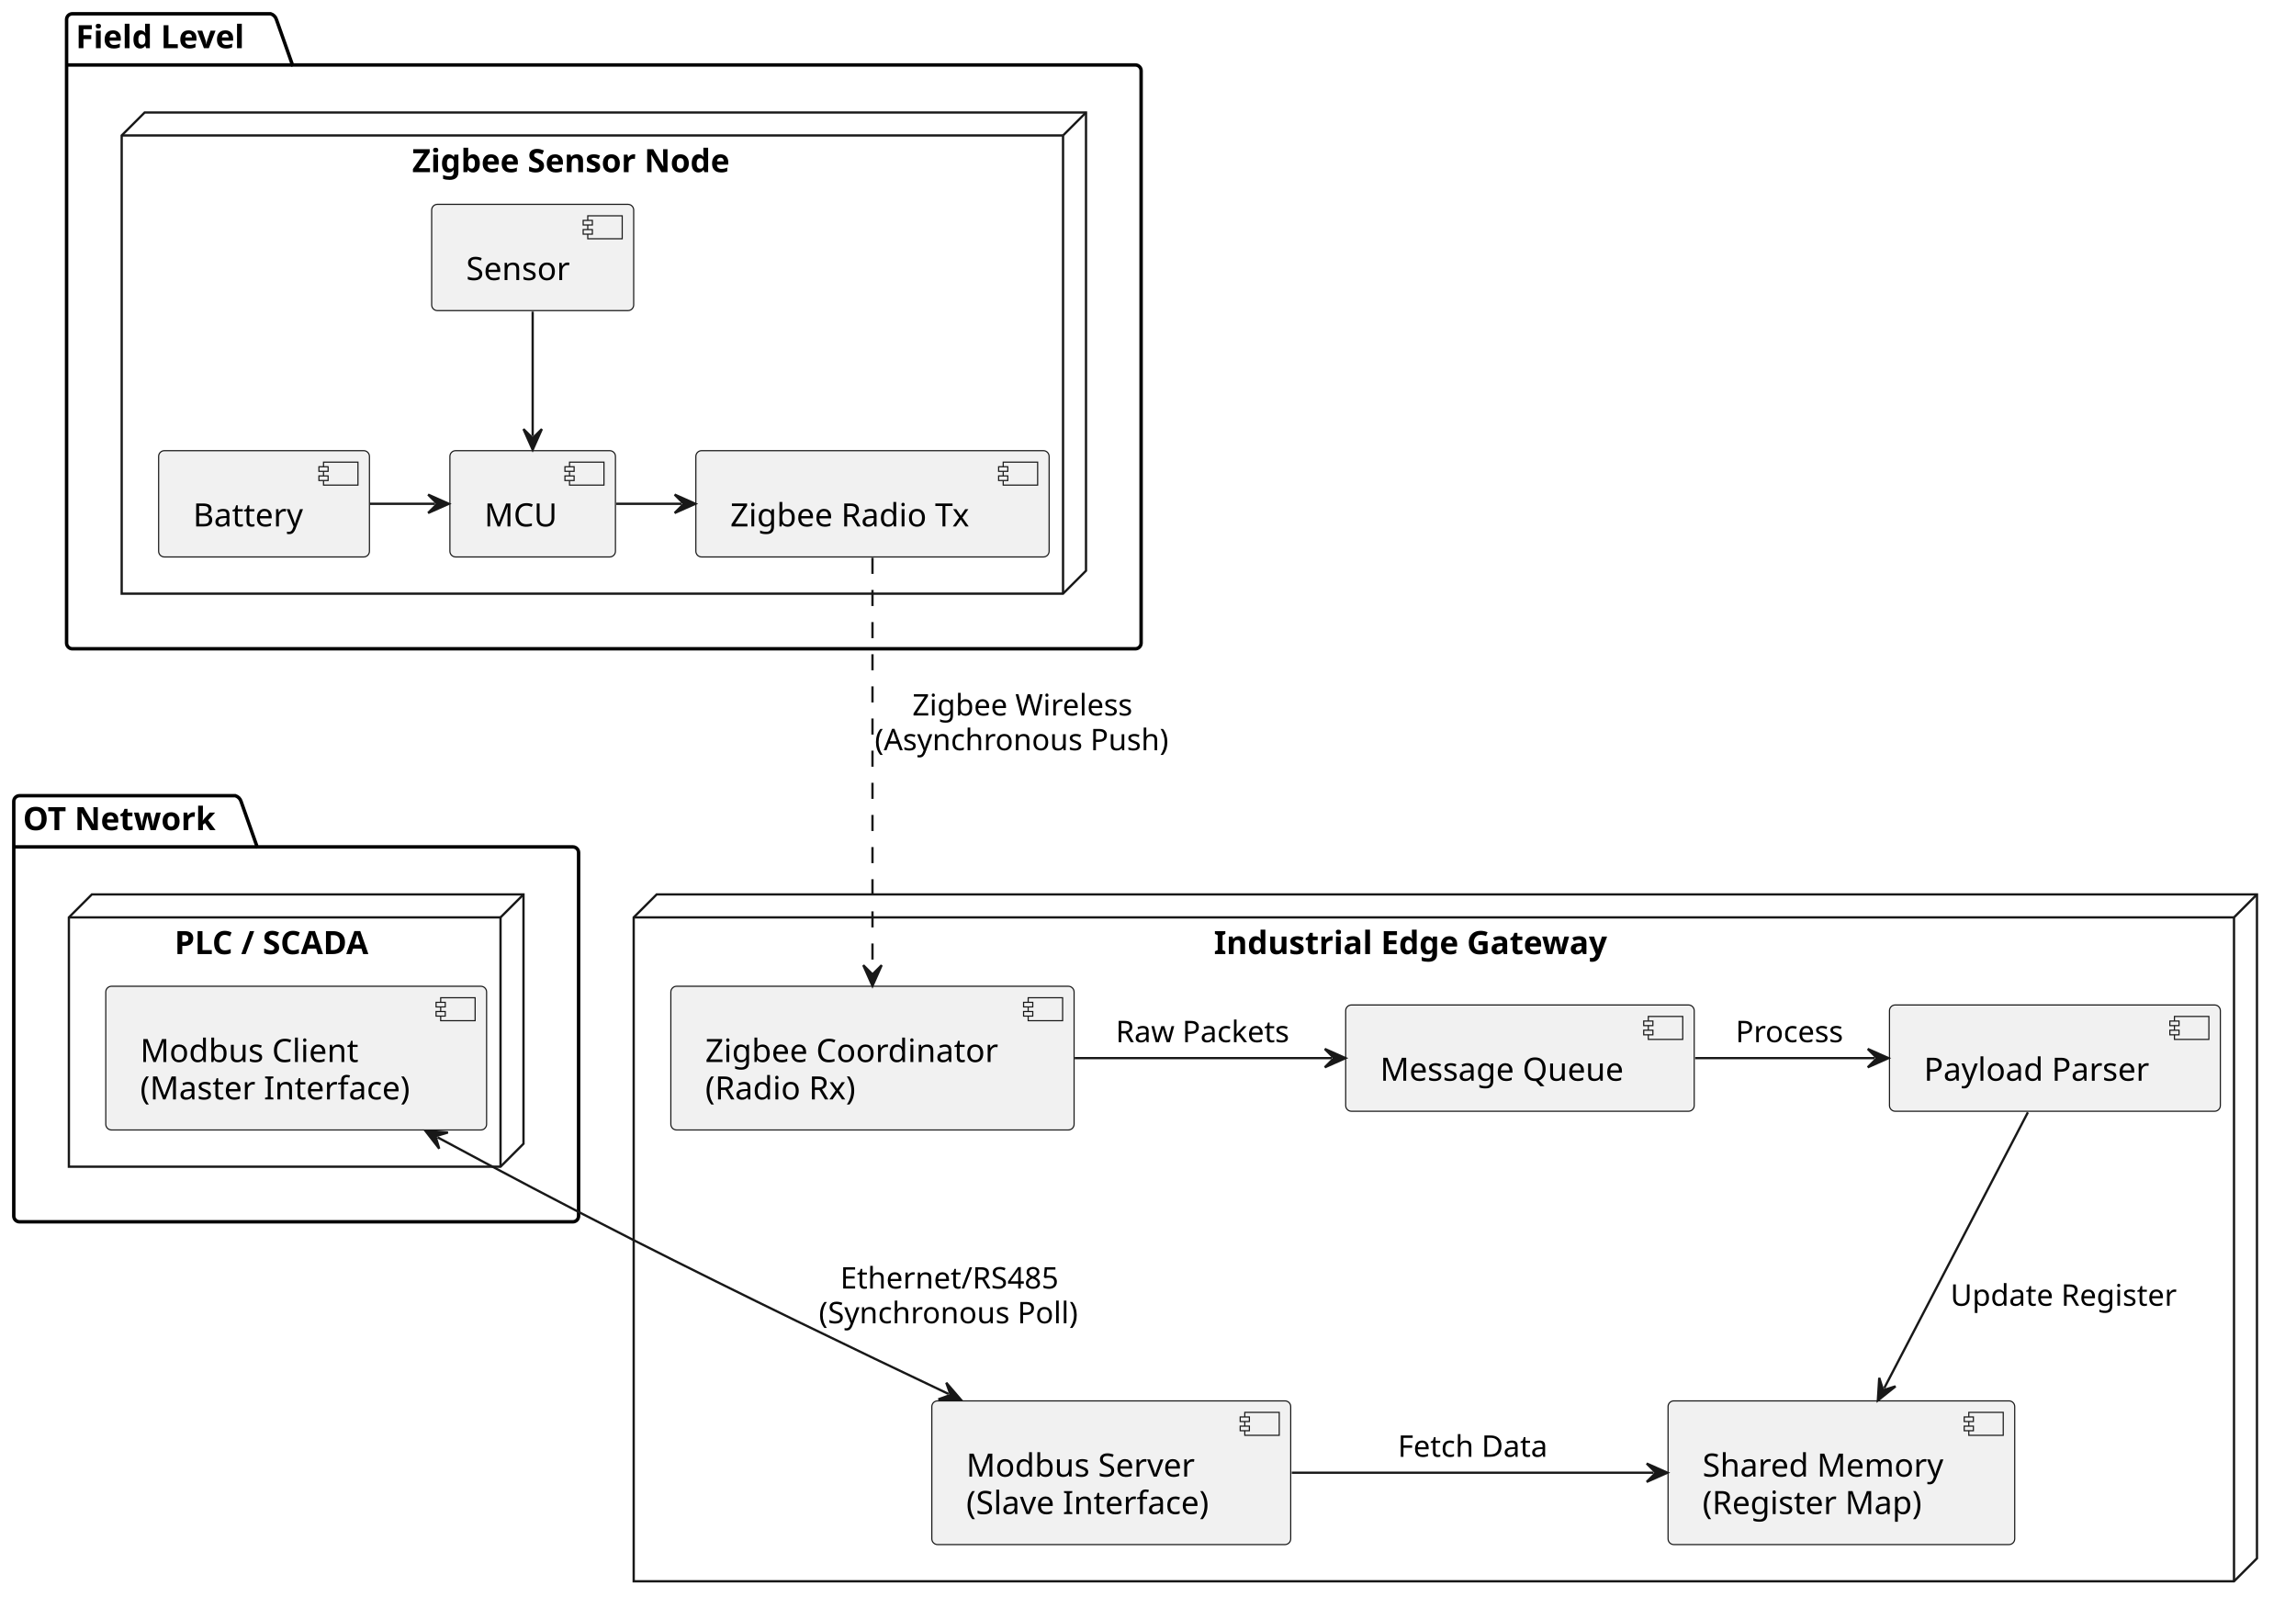
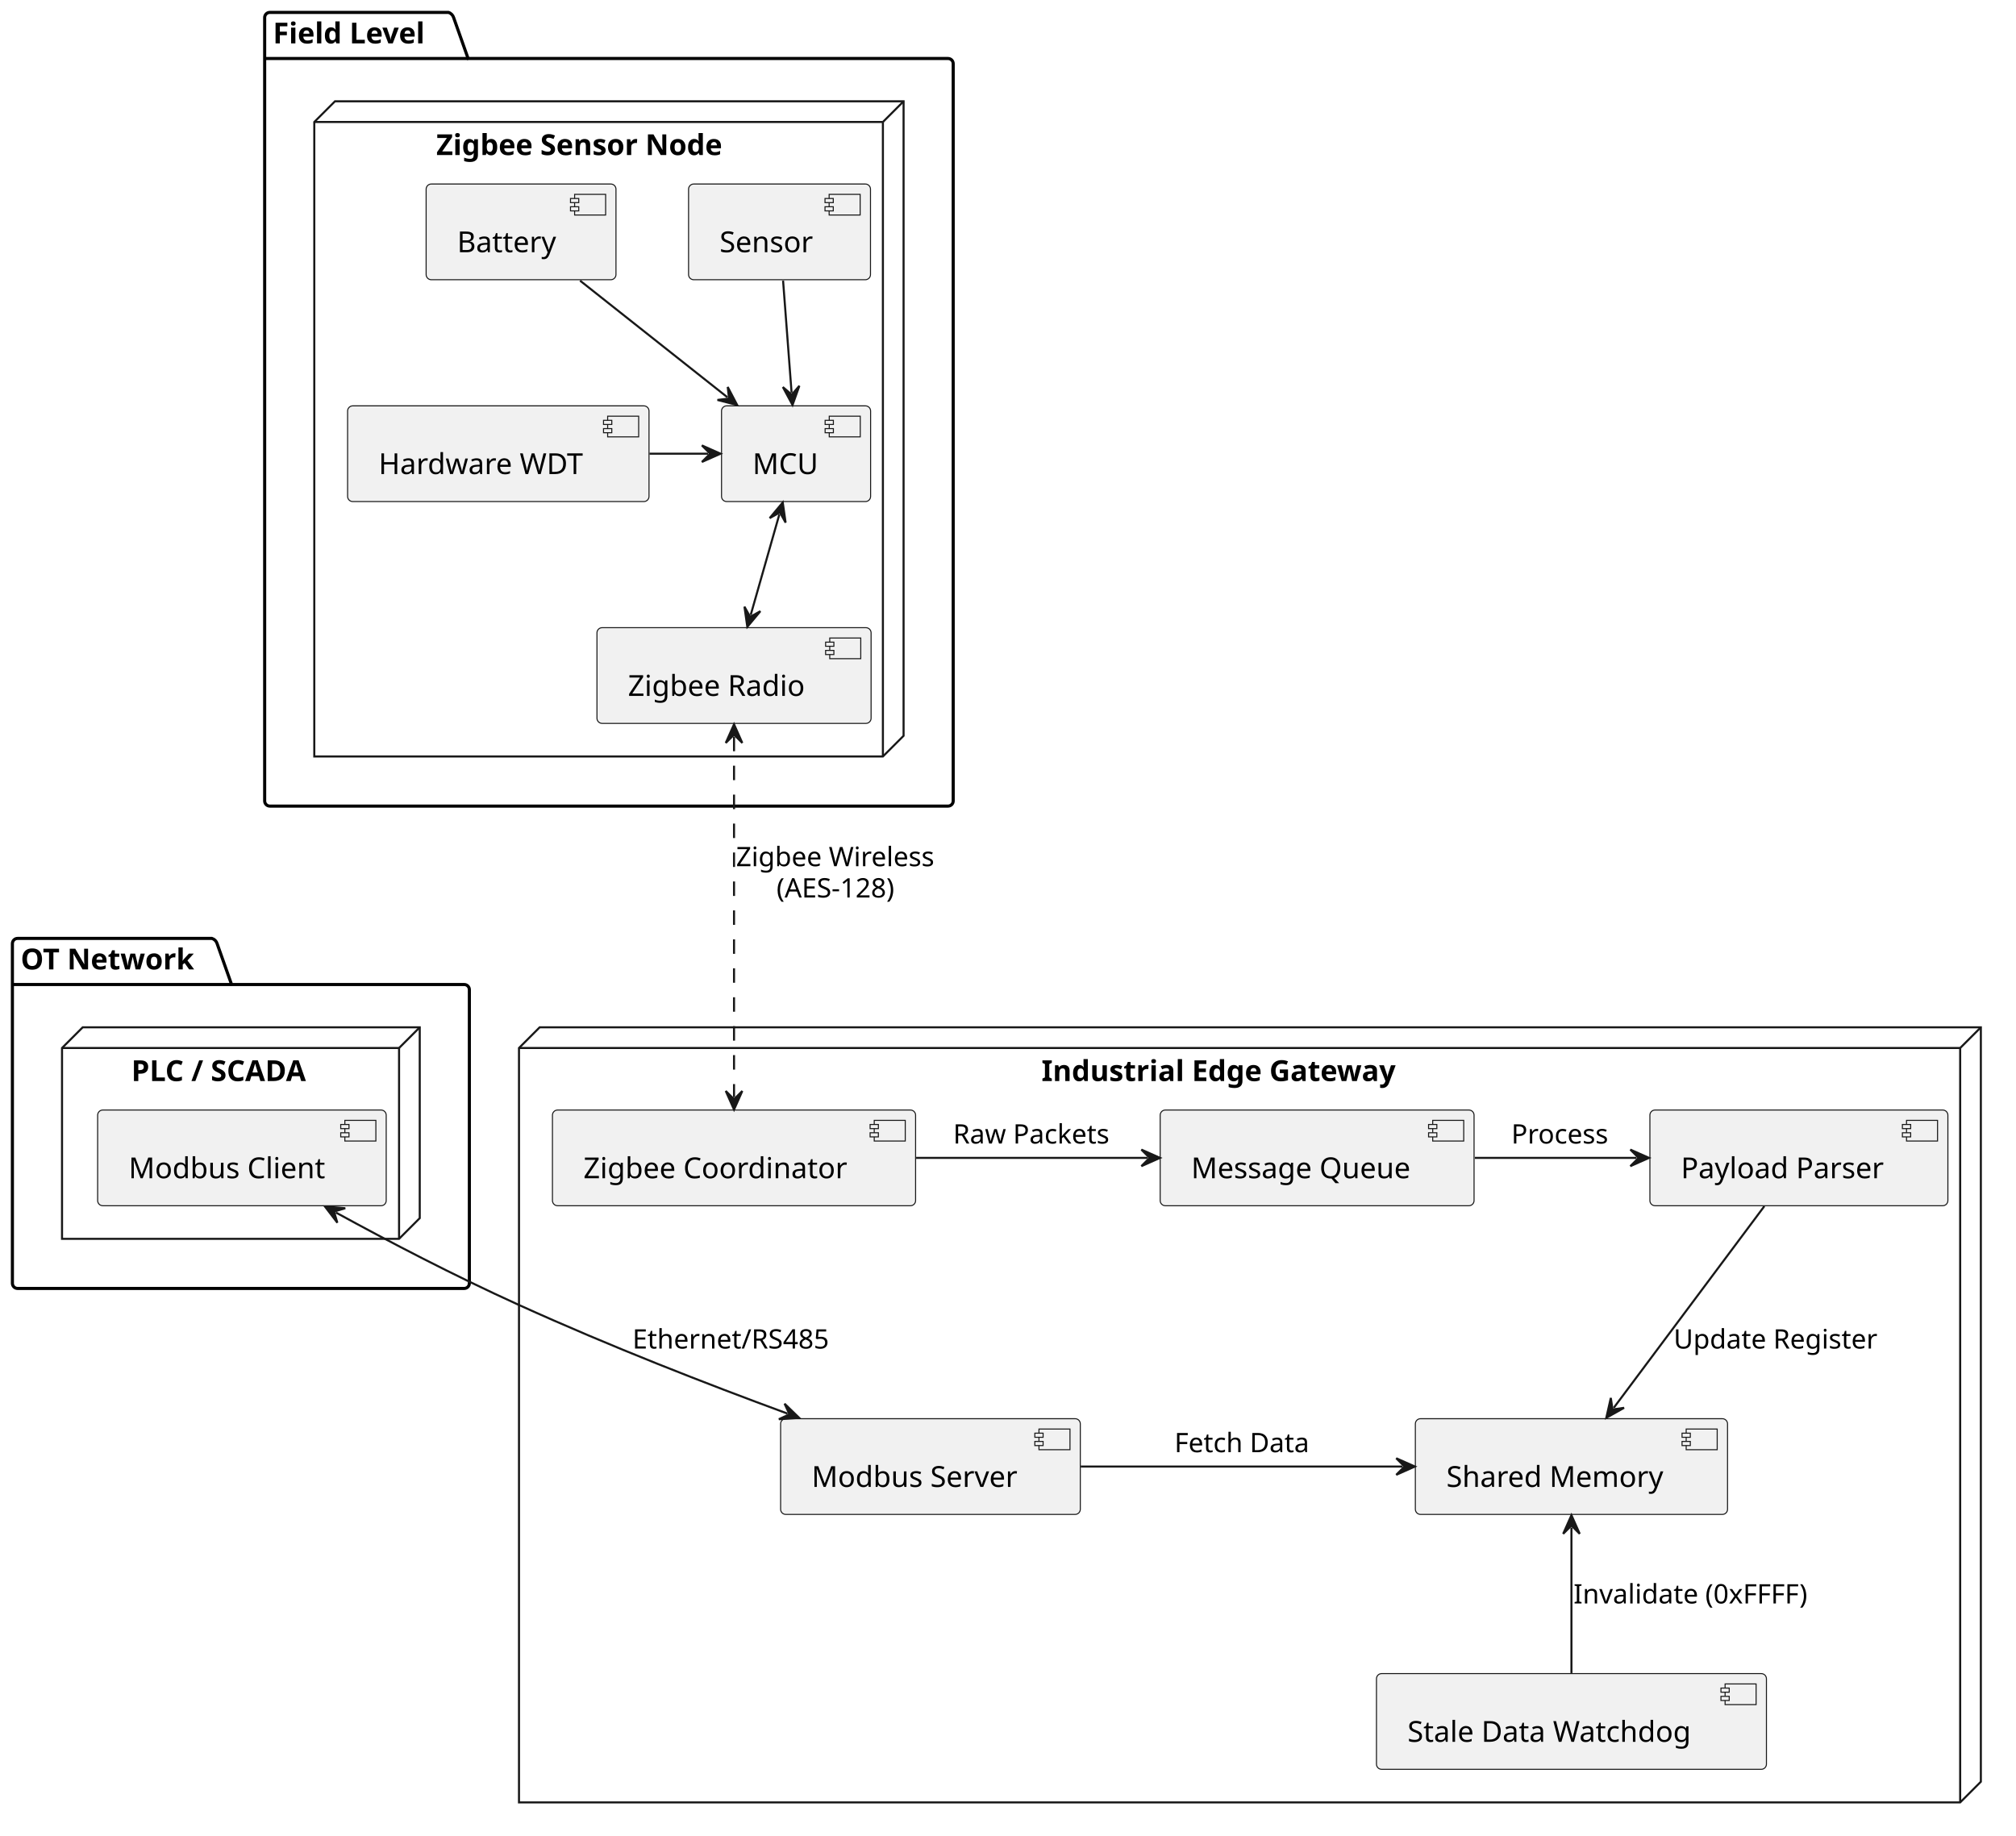
- <svg xmlns="http://www.w3.org/2000/svg" contentStyleType="text/css" data-diagram-type="DESCRIPTION" height="705px" preserveAspectRatio="none" style="width:1000px;height:705px;background:#FFFFFF;" version="1.1" viewBox="0 0 1000 705" width="1000px" zoomAndPan="magnify">
+ <svg xmlns="http://www.w3.org/2000/svg" contentStyleType="text/css" data-diagram-type="DESCRIPTION" height="888px" preserveAspectRatio="none" style="width:975px;height:888px;background:#FFFFFF;" version="1.1" viewBox="0 0 975 888" width="975px" zoomAndPan="magnify">
  <defs />
  <g>
    <g class="cluster" data-qualified-name="Field Level" data-source-line="3" id="ent0002">
-       <path d="M31.5,6 L117.888,6 A3.75,3.75 0 0 1 120.388,8.5 L127.388,28.297 L494.5,28.297 A2.5,2.5 0 0 1 497,30.797 L497,280.09 A2.5,2.5 0 0 1 494.5,282.59 L31.5,282.59 A2.5,2.5 0 0 1 29,280.09 L29,8.5 A2.5,2.5 0 0 1 31.5,6" fill="none" style="stroke:#000000;stroke-width:1.5;" />
-       <line style="stroke:#000000;stroke-width:1.5;" x1="29" x2="127.388" y1="28.297" y2="28.297" />
-       <text fill="#000000" font-family="sans-serif" font-size="14" font-weight="bold" lengthAdjust="spacing" textLength="85.388" x="33" y="20.995">Field Level</text>
+       <path d="M130.5,6 L216.888,6 A3.75,3.75 0 0 1 219.388,8.5 L226.388,28.297 L458.5,28.297 A2.5,2.5 0 0 1 461,30.797 L461,387.39 A2.5,2.5 0 0 1 458.5,389.89 L130.5,389.89 A2.5,2.5 0 0 1 128,387.39 L128,8.5 A2.5,2.5 0 0 1 130.5,6" fill="none" style="stroke:#000000;stroke-width:1.5;" />
+       <line style="stroke:#000000;stroke-width:1.5;" x1="128" x2="226.388" y1="28.297" y2="28.297" />
+       <text fill="#000000" font-family="sans-serif" font-size="14" font-weight="bold" lengthAdjust="spacing" textLength="85.388" x="132" y="20.995">Field Level</text>
    </g>
    <g class="cluster" data-qualified-name="Field Level.Zigbee Sensor Node" data-source-line="4" id="ent0003">
-       <polygon fill="none" points="53,59,63,49,473,49,473,248.59,463,258.59,53,258.59,53,59" style="stroke:#181818;stroke-width:1;" />
-       <line style="stroke:#181818;stroke-width:1;" x1="463" x2="473" y1="59" y2="49" />
-       <line style="stroke:#181818;stroke-width:1;" x1="53" x2="463" y1="59" y2="59" />
-       <line style="stroke:#181818;stroke-width:1;" x1="463" x2="463" y1="59" y2="258.59" />
-       <text fill="#000000" font-family="sans-serif" font-size="14" font-weight="bold" lengthAdjust="spacing" textLength="158.983" x="179.508" y="74.995">Zigbee Sensor Node</text>
+       <polygon fill="none" points="152,59,162,49,437,49,437,355.89,427,365.89,152,365.89,152,59" style="stroke:#181818;stroke-width:1;" />
+       <line style="stroke:#181818;stroke-width:1;" x1="427" x2="437" y1="59" y2="49" />
+       <line style="stroke:#181818;stroke-width:1;" x1="152" x2="427" y1="59" y2="59" />
+       <line style="stroke:#181818;stroke-width:1;" x1="427" x2="427" y1="59" y2="365.89" />
+       <text fill="#000000" font-family="sans-serif" font-size="14" font-weight="bold" lengthAdjust="spacing" textLength="158.983" x="211.008" y="74.995">Zigbee Sensor Node</text>
    </g>
-     <g class="cluster" data-qualified-name="Industrial Edge Gateway" data-source-line="11" id="ent0011">
-       <polygon fill="none" points="276,399.59,286,389.59,983,389.59,983,678.78,973,688.78,276,688.78,276,399.59" style="stroke:#181818;stroke-width:1;" />
-       <line style="stroke:#181818;stroke-width:1;" x1="973" x2="983" y1="399.59" y2="389.59" />
-       <line style="stroke:#181818;stroke-width:1;" x1="276" x2="973" y1="399.59" y2="399.59" />
-       <line style="stroke:#181818;stroke-width:1;" x1="973" x2="973" y1="399.59" y2="688.78" />
-       <text fill="#000000" font-family="sans-serif" font-size="14" font-weight="bold" lengthAdjust="spacing" textLength="193.621" x="528.689" y="415.585">Industrial Edge Gateway</text>
+     <g class="cluster" data-qualified-name="Industrial Edge Gateway" data-source-line="12" id="ent0013">
+       <polygon fill="none" points="251,506.89,261,496.89,958,496.89,958,861.78,948,871.78,251,871.78,251,506.89" style="stroke:#181818;stroke-width:1;" />
+       <line style="stroke:#181818;stroke-width:1;" x1="948" x2="958" y1="506.89" y2="496.89" />
+       <line style="stroke:#181818;stroke-width:1;" x1="251" x2="948" y1="506.89" y2="506.89" />
+       <line style="stroke:#181818;stroke-width:1;" x1="948" x2="948" y1="506.89" y2="871.78" />
+       <text fill="#000000" font-family="sans-serif" font-size="14" font-weight="bold" lengthAdjust="spacing" textLength="193.621" x="503.69" y="522.885">Industrial Edge Gateway</text>
    </g>
-     <g class="cluster" data-qualified-name="OT Network" data-source-line="24" id="ent0021">
-       <path d="M8.5,346.59 L102.496,346.59 A3.75,3.75 0 0 1 104.996,349.09 L111.996,368.887 L249.5,368.887 A2.5,2.5 0 0 1 252,371.387 L252,529.69 A2.5,2.5 0 0 1 249.5,532.19 L8.5,532.19 A2.5,2.5 0 0 1 6,529.69 L6,349.09 A2.5,2.5 0 0 1 8.5,346.59" fill="none" style="stroke:#000000;stroke-width:1.5;" />
-       <line style="stroke:#000000;stroke-width:1.5;" x1="6" x2="111.996" y1="368.887" y2="368.887" />
-       <text fill="#000000" font-family="sans-serif" font-size="14" font-weight="bold" lengthAdjust="spacing" textLength="92.996" x="10" y="361.585">OT Network</text>
+     <g class="cluster" data-qualified-name="OT Network" data-source-line="27" id="ent0026">
+       <path d="M8.5,453.89 L102.496,453.89 A3.75,3.75 0 0 1 104.996,456.39 L111.996,476.187 L224.5,476.187 A2.5,2.5 0 0 1 227,478.687 L227,620.69 A2.5,2.5 0 0 1 224.5,623.19 L8.5,623.19 A2.5,2.5 0 0 1 6,620.69 L6,456.39 A2.5,2.5 0 0 1 8.5,453.89" fill="none" style="stroke:#000000;stroke-width:1.5;" />
+       <line style="stroke:#000000;stroke-width:1.5;" x1="6" x2="111.996" y1="476.187" y2="476.187" />
+       <text fill="#000000" font-family="sans-serif" font-size="14" font-weight="bold" lengthAdjust="spacing" textLength="92.996" x="10" y="468.885">OT Network</text>
    </g>
-     <g class="cluster" data-qualified-name="OT Network.PLC . SCADA" data-source-line="25" id="ent0022">
-       <polygon fill="none" points="30,399.59,40,389.59,228,389.59,228,498.19,218,508.19,30,508.19,30,399.59" style="stroke:#181818;stroke-width:1;" />
-       <line style="stroke:#181818;stroke-width:1;" x1="218" x2="228" y1="399.59" y2="389.59" />
-       <line style="stroke:#181818;stroke-width:1;" x1="30" x2="218" y1="399.59" y2="399.59" />
-       <line style="stroke:#181818;stroke-width:1;" x1="218" x2="218" y1="399.59" y2="508.19" />
-       <text fill="#000000" font-family="sans-serif" font-size="14" font-weight="bold" lengthAdjust="spacing" textLength="97.966" x="76.017" y="415.585">PLC / SCADA</text>
+     <g class="cluster" data-qualified-name="OT Network.PLC . SCADA" data-source-line="28" id="ent0027">
+       <polygon fill="none" points="30,506.89,40,496.89,203,496.89,203,589.19,193,599.19,30,599.19,30,506.89" style="stroke:#181818;stroke-width:1;" />
+       <line style="stroke:#181818;stroke-width:1;" x1="193" x2="203" y1="506.89" y2="496.89" />
+       <line style="stroke:#181818;stroke-width:1;" x1="30" x2="193" y1="506.89" y2="506.89" />
+       <line style="stroke:#181818;stroke-width:1;" x1="193" x2="193" y1="506.89" y2="599.19" />
+       <text fill="#000000" font-family="sans-serif" font-size="14" font-weight="bold" lengthAdjust="spacing" textLength="97.966" x="63.517" y="522.885">PLC / SCADA</text>
    </g>
-     <g class="entity" data-qualified-name="Field Level.Zigbee Sensor Node.Battery" data-source-line="5" id="ent0004">
-       <rect fill="#F1F1F1" height="46.297" rx="2.5" ry="2.5" style="stroke:#181818;stroke-width:0.5;" width="91.816" x="69.09" y="196.3" />
-       <rect fill="#F1F1F1" height="10" style="stroke:#181818;stroke-width:0.5;" width="15" x="140.906" y="201.3" />
-       <rect fill="#F1F1F1" height="2" style="stroke:#181818;stroke-width:0.5;" width="4" x="138.906" y="203.3" />
-       <rect fill="#F1F1F1" height="2" style="stroke:#181818;stroke-width:0.5;" width="4" x="138.906" y="207.3" />
-       <text fill="#000000" font-family="sans-serif" font-size="14" lengthAdjust="spacing" textLength="51.816" x="84.09" y="229.295">Battery</text>
+     <g class="entity" data-qualified-name="Field Level.Zigbee Sensor Node.Hardware WDT" data-source-line="5" id="ent0004">
+       <rect fill="#F1F1F1" height="46.297" rx="2.5" ry="2.5" style="stroke:#181818;stroke-width:0.5;" width="145.773" x="168.11" y="196.3" />
+       <rect fill="#F1F1F1" height="10" style="stroke:#181818;stroke-width:0.5;" width="15" x="293.882" y="201.3" />
+       <rect fill="#F1F1F1" height="2" style="stroke:#181818;stroke-width:0.5;" width="4" x="291.882" y="203.3" />
+       <rect fill="#F1F1F1" height="2" style="stroke:#181818;stroke-width:0.5;" width="4" x="291.882" y="207.3" />
+       <text fill="#000000" font-family="sans-serif" font-size="14" lengthAdjust="spacing" textLength="105.772" x="183.11" y="229.295">Hardware WDT</text>
    </g>
    <g class="entity" data-qualified-name="Field Level.Zigbee Sensor Node.MCU" data-source-line="5" id="ent0005">
-       <rect fill="#F1F1F1" height="46.297" rx="2.5" ry="2.5" style="stroke:#181818;stroke-width:0.5;" width="72.102" x="195.95" y="196.3" />
-       <rect fill="#F1F1F1" height="10" style="stroke:#181818;stroke-width:0.5;" width="15" x="248.052" y="201.3" />
-       <rect fill="#F1F1F1" height="2" style="stroke:#181818;stroke-width:0.5;" width="4" x="246.052" y="203.3" />
-       <rect fill="#F1F1F1" height="2" style="stroke:#181818;stroke-width:0.5;" width="4" x="246.052" y="207.3" />
-       <text fill="#000000" font-family="sans-serif" font-size="14" lengthAdjust="spacing" textLength="32.102" x="210.95" y="229.295">MCU</text>
+       <rect fill="#F1F1F1" height="46.297" rx="2.5" ry="2.5" style="stroke:#181818;stroke-width:0.5;" width="72.102" x="348.95" y="196.3" />
+       <rect fill="#F1F1F1" height="10" style="stroke:#181818;stroke-width:0.5;" width="15" x="401.052" y="201.3" />
+       <rect fill="#F1F1F1" height="2" style="stroke:#181818;stroke-width:0.5;" width="4" x="399.052" y="203.3" />
+       <rect fill="#F1F1F1" height="2" style="stroke:#181818;stroke-width:0.5;" width="4" x="399.052" y="207.3" />
+       <text fill="#000000" font-family="sans-serif" font-size="14" lengthAdjust="spacing" textLength="32.102" x="363.95" y="229.295">MCU</text>
    </g>
-     <g class="entity" data-qualified-name="Field Level.Zigbee Sensor Node.Sensor" data-source-line="6" id="ent0007">
-       <rect fill="#F1F1F1" height="46.297" rx="2.5" ry="2.5" style="stroke:#181818;stroke-width:0.5;" width="87.988" x="188.01" y="89" />
-       <rect fill="#F1F1F1" height="10" style="stroke:#181818;stroke-width:0.5;" width="15" x="255.998" y="94" />
-       <rect fill="#F1F1F1" height="2" style="stroke:#181818;stroke-width:0.5;" width="4" x="253.998" y="96" />
-       <rect fill="#F1F1F1" height="2" style="stroke:#181818;stroke-width:0.5;" width="4" x="253.998" y="100" />
-       <text fill="#000000" font-family="sans-serif" font-size="14" lengthAdjust="spacing" textLength="47.988" x="203.01" y="121.995">Sensor</text>
+     <g class="entity" data-qualified-name="Field Level.Zigbee Sensor Node.Battery" data-source-line="6" id="ent0007">
+       <rect fill="#F1F1F1" height="46.297" rx="2.5" ry="2.5" style="stroke:#181818;stroke-width:0.5;" width="91.816" x="206.09" y="89" />
+       <rect fill="#F1F1F1" height="10" style="stroke:#181818;stroke-width:0.5;" width="15" x="277.906" y="94" />
+       <rect fill="#F1F1F1" height="2" style="stroke:#181818;stroke-width:0.5;" width="4" x="275.906" y="96" />
+       <rect fill="#F1F1F1" height="2" style="stroke:#181818;stroke-width:0.5;" width="4" x="275.906" y="100" />
+       <text fill="#000000" font-family="sans-serif" font-size="14" lengthAdjust="spacing" textLength="51.816" x="221.09" y="121.995">Battery</text>
    </g>
-     <g class="entity" data-qualified-name="Field Level.Zigbee Sensor Node.Zigbee Radio Tx" data-source-line="7" id="ent0009">
-       <rect fill="#F1F1F1" height="46.297" rx="2.5" ry="2.5" style="stroke:#181818;stroke-width:0.5;" width="153.866" x="303.07" y="196.3" />
-       <rect fill="#F1F1F1" height="10" style="stroke:#181818;stroke-width:0.5;" width="15" x="436.936" y="201.3" />
-       <rect fill="#F1F1F1" height="2" style="stroke:#181818;stroke-width:0.5;" width="4" x="434.936" y="203.3" />
-       <rect fill="#F1F1F1" height="2" style="stroke:#181818;stroke-width:0.5;" width="4" x="434.936" y="207.3" />
-       <text fill="#000000" font-family="sans-serif" font-size="14" lengthAdjust="spacing" textLength="113.866" x="318.07" y="229.295">Zigbee Radio Tx</text>
+     <g class="entity" data-qualified-name="Field Level.Zigbee Sensor Node.Sensor" data-source-line="7" id="ent0009">
+       <rect fill="#F1F1F1" height="46.297" rx="2.5" ry="2.5" style="stroke:#181818;stroke-width:0.5;" width="87.988" x="333.01" y="89" />
+       <rect fill="#F1F1F1" height="10" style="stroke:#181818;stroke-width:0.5;" width="15" x="400.998" y="94" />
+       <rect fill="#F1F1F1" height="2" style="stroke:#181818;stroke-width:0.5;" width="4" x="398.998" y="96" />
+       <rect fill="#F1F1F1" height="2" style="stroke:#181818;stroke-width:0.5;" width="4" x="398.998" y="100" />
+       <text fill="#000000" font-family="sans-serif" font-size="14" lengthAdjust="spacing" textLength="47.988" x="348.01" y="121.995">Sensor</text>
    </g>
-     <g class="entity" data-qualified-name="Industrial Edge Gateway.ZBRx" data-source-line="12" id="ent0012">
-       <rect fill="#F1F1F1" height="62.594" rx="2.5" ry="2.5" style="stroke:#181818;stroke-width:0.5;" width="175.632" x="292.18" y="429.59" />
-       <rect fill="#F1F1F1" height="10" style="stroke:#181818;stroke-width:0.5;" width="15" x="447.812" y="434.59" />
-       <rect fill="#F1F1F1" height="2" style="stroke:#181818;stroke-width:0.5;" width="4" x="445.812" y="436.59" />
-       <rect fill="#F1F1F1" height="2" style="stroke:#181818;stroke-width:0.5;" width="4" x="445.812" y="440.59" />
-       <text fill="#000000" font-family="sans-serif" font-size="14" lengthAdjust="spacing" textLength="135.632" x="307.18" y="462.585">Zigbee Coordinator</text>
-       <text fill="#000000" font-family="sans-serif" font-size="14" lengthAdjust="spacing" textLength="73.035" x="307.18" y="478.882">(Radio Rx)</text>
+     <g class="entity" data-qualified-name="Field Level.Zigbee Sensor Node.Zigbee Radio" data-source-line="8" id="ent0011">
+       <rect fill="#F1F1F1" height="46.297" rx="2.5" ry="2.5" style="stroke:#181818;stroke-width:0.5;" width="132.579" x="288.71" y="303.59" />
+       <rect fill="#F1F1F1" height="10" style="stroke:#181818;stroke-width:0.5;" width="15" x="401.289" y="308.59" />
+       <rect fill="#F1F1F1" height="2" style="stroke:#181818;stroke-width:0.5;" width="4" x="399.289" y="310.59" />
+       <rect fill="#F1F1F1" height="2" style="stroke:#181818;stroke-width:0.5;" width="4" x="399.289" y="314.59" />
+       <text fill="#000000" font-family="sans-serif" font-size="14" lengthAdjust="spacing" textLength="92.579" x="303.71" y="336.585">Zigbee Radio</text>
    </g>
-     <g class="entity" data-qualified-name="Industrial Edge Gateway.MQ" data-source-line="13" id="ent0013">
-       <rect fill="#F1F1F1" height="46.297" rx="2.5" ry="2.5" style="stroke:#181818;stroke-width:0.5;" width="151.802" x="586.1" y="437.74" />
-       <rect fill="#F1F1F1" height="10" style="stroke:#181818;stroke-width:0.5;" width="15" x="717.902" y="442.74" />
-       <rect fill="#F1F1F1" height="2" style="stroke:#181818;stroke-width:0.5;" width="4" x="715.902" y="444.74" />
-       <rect fill="#F1F1F1" height="2" style="stroke:#181818;stroke-width:0.5;" width="4" x="715.902" y="448.74" />
-       <text fill="#000000" font-family="sans-serif" font-size="14" lengthAdjust="spacing" textLength="111.802" x="601.1" y="470.735">Message Queue</text>
+     <g class="entity" data-qualified-name="Industrial Edge Gateway.ZBRx" data-source-line="13" id="ent0014">
+       <rect fill="#F1F1F1" height="46.297" rx="2.5" ry="2.5" style="stroke:#181818;stroke-width:0.5;" width="175.632" x="267.18" y="536.89" />
+       <rect fill="#F1F1F1" height="10" style="stroke:#181818;stroke-width:0.5;" width="15" x="422.812" y="541.89" />
+       <rect fill="#F1F1F1" height="2" style="stroke:#181818;stroke-width:0.5;" width="4" x="420.812" y="543.89" />
+       <rect fill="#F1F1F1" height="2" style="stroke:#181818;stroke-width:0.5;" width="4" x="420.812" y="547.89" />
+       <text fill="#000000" font-family="sans-serif" font-size="14" lengthAdjust="spacing" textLength="135.632" x="282.18" y="569.885">Zigbee Coordinator</text>
    </g>
-     <g class="entity" data-qualified-name="Industrial Edge Gateway.Parser" data-source-line="14" id="ent0014">
-       <rect fill="#F1F1F1" height="46.297" rx="2.5" ry="2.5" style="stroke:#181818;stroke-width:0.5;" width="144.118" x="822.94" y="437.74" />
-       <rect fill="#F1F1F1" height="10" style="stroke:#181818;stroke-width:0.5;" width="15" x="947.058" y="442.74" />
-       <rect fill="#F1F1F1" height="2" style="stroke:#181818;stroke-width:0.5;" width="4" x="945.058" y="444.74" />
-       <rect fill="#F1F1F1" height="2" style="stroke:#181818;stroke-width:0.5;" width="4" x="945.058" y="448.74" />
-       <text fill="#000000" font-family="sans-serif" font-size="14" lengthAdjust="spacing" textLength="104.118" x="837.94" y="470.735">Payload Parser</text>
+     <g class="entity" data-qualified-name="Industrial Edge Gateway.MQ" data-source-line="14" id="ent0015">
+       <rect fill="#F1F1F1" height="46.297" rx="2.5" ry="2.5" style="stroke:#181818;stroke-width:0.5;" width="151.802" x="561.1" y="536.89" />
+       <rect fill="#F1F1F1" height="10" style="stroke:#181818;stroke-width:0.5;" width="15" x="692.902" y="541.89" />
+       <rect fill="#F1F1F1" height="2" style="stroke:#181818;stroke-width:0.5;" width="4" x="690.902" y="543.89" />
+       <rect fill="#F1F1F1" height="2" style="stroke:#181818;stroke-width:0.5;" width="4" x="690.902" y="547.89" />
+       <text fill="#000000" font-family="sans-serif" font-size="14" lengthAdjust="spacing" textLength="111.802" x="576.1" y="569.885">Message Queue</text>
    </g>
-     <g class="entity" data-qualified-name="Industrial Edge Gateway.RegMap" data-source-line="15" id="ent0015">
-       <rect fill="#F1F1F1" height="62.594" rx="2.5" ry="2.5" style="stroke:#181818;stroke-width:0.5;" width="150.981" x="726.51" y="610.19" />
-       <rect fill="#F1F1F1" height="10" style="stroke:#181818;stroke-width:0.5;" width="15" x="857.491" y="615.19" />
-       <rect fill="#F1F1F1" height="2" style="stroke:#181818;stroke-width:0.5;" width="4" x="855.491" y="617.19" />
-       <rect fill="#F1F1F1" height="2" style="stroke:#181818;stroke-width:0.5;" width="4" x="855.491" y="621.19" />
-       <text fill="#000000" font-family="sans-serif" font-size="14" lengthAdjust="spacing" textLength="110.981" x="741.51" y="643.185">Shared Memory</text>
-       <text fill="#000000" font-family="sans-serif" font-size="14" lengthAdjust="spacing" textLength="103.189" x="741.51" y="659.482">(Register Map)</text>
+     <g class="entity" data-qualified-name="Industrial Edge Gateway.Parser" data-source-line="15" id="ent0016">
+       <rect fill="#F1F1F1" height="46.297" rx="2.5" ry="2.5" style="stroke:#181818;stroke-width:0.5;" width="144.118" x="797.94" y="536.89" />
+       <rect fill="#F1F1F1" height="10" style="stroke:#181818;stroke-width:0.5;" width="15" x="922.058" y="541.89" />
+       <rect fill="#F1F1F1" height="2" style="stroke:#181818;stroke-width:0.5;" width="4" x="920.058" y="543.89" />
+       <rect fill="#F1F1F1" height="2" style="stroke:#181818;stroke-width:0.5;" width="4" x="920.058" y="547.89" />
+       <text fill="#000000" font-family="sans-serif" font-size="14" lengthAdjust="spacing" textLength="104.118" x="812.94" y="569.885">Payload Parser</text>
    </g>
-     <g class="entity" data-qualified-name="Industrial Edge Gateway.MBServer" data-source-line="16" id="ent0016">
-       <rect fill="#F1F1F1" height="62.594" rx="2.5" ry="2.5" style="stroke:#181818;stroke-width:0.5;" width="156.307" x="405.85" y="610.19" />
-       <rect fill="#F1F1F1" height="10" style="stroke:#181818;stroke-width:0.5;" width="15" x="542.157" y="615.19" />
-       <rect fill="#F1F1F1" height="2" style="stroke:#181818;stroke-width:0.5;" width="4" x="540.157" y="617.19" />
-       <rect fill="#F1F1F1" height="2" style="stroke:#181818;stroke-width:0.5;" width="4" x="540.157" y="621.19" />
-       <text fill="#000000" font-family="sans-serif" font-size="14" lengthAdjust="spacing" textLength="104.945" x="420.85" y="643.185">Modbus Server</text>
-       <text fill="#000000" font-family="sans-serif" font-size="14" lengthAdjust="spacing" textLength="116.307" x="420.85" y="659.482">(Slave Interface)</text>
+     <g class="entity" data-qualified-name="Industrial Edge Gateway.Timeout" data-source-line="16" id="ent0017">
+       <rect fill="#F1F1F1" height="46.297" rx="2.5" ry="2.5" style="stroke:#181818;stroke-width:0.5;" width="188.606" x="665.7" y="809.48" />
+       <rect fill="#F1F1F1" height="10" style="stroke:#181818;stroke-width:0.5;" width="15" x="834.306" y="814.48" />
+       <rect fill="#F1F1F1" height="2" style="stroke:#181818;stroke-width:0.5;" width="4" x="832.306" y="816.48" />
+       <rect fill="#F1F1F1" height="2" style="stroke:#181818;stroke-width:0.5;" width="4" x="832.306" y="820.48" />
+       <text fill="#000000" font-family="sans-serif" font-size="14" lengthAdjust="spacing" textLength="148.606" x="680.7" y="842.475">Stale Data Watchdog</text>
    </g>
-     <g class="entity" data-qualified-name="OT Network.PLC . SCADA.MBClient" data-source-line="26" id="ent0023">
-       <rect fill="#F1F1F1" height="62.594" rx="2.5" ry="2.5" style="stroke:#181818;stroke-width:0.5;" width="165.863" x="46.07" y="429.59" />
-       <rect fill="#F1F1F1" height="10" style="stroke:#181818;stroke-width:0.5;" width="15" x="191.933" y="434.59" />
-       <rect fill="#F1F1F1" height="2" style="stroke:#181818;stroke-width:0.5;" width="4" x="189.933" y="436.59" />
-       <rect fill="#F1F1F1" height="2" style="stroke:#181818;stroke-width:0.5;" width="4" x="189.933" y="440.59" />
-       <text fill="#000000" font-family="sans-serif" font-size="14" lengthAdjust="spacing" textLength="99.565" x="61.07" y="462.585">Modbus Client</text>
-       <text fill="#000000" font-family="sans-serif" font-size="14" lengthAdjust="spacing" textLength="125.863" x="61.07" y="478.882">(Master Interface)</text>
+     <g class="entity" data-qualified-name="Industrial Edge Gateway.RegMap" data-source-line="17" id="ent0018">
+       <rect fill="#F1F1F1" height="46.297" rx="2.5" ry="2.5" style="stroke:#181818;stroke-width:0.5;" width="150.981" x="684.51" y="686.19" />
+       <rect fill="#F1F1F1" height="10" style="stroke:#181818;stroke-width:0.5;" width="15" x="815.491" y="691.19" />
+       <rect fill="#F1F1F1" height="2" style="stroke:#181818;stroke-width:0.5;" width="4" x="813.491" y="693.19" />
+       <rect fill="#F1F1F1" height="2" style="stroke:#181818;stroke-width:0.5;" width="4" x="813.491" y="697.19" />
+       <text fill="#000000" font-family="sans-serif" font-size="14" lengthAdjust="spacing" textLength="110.981" x="699.51" y="719.185">Shared Memory</text>
+     </g>
+     <g class="entity" data-qualified-name="Industrial Edge Gateway.MBServer" data-source-line="18" id="ent0019">
+       <rect fill="#F1F1F1" height="46.297" rx="2.5" ry="2.5" style="stroke:#181818;stroke-width:0.5;" width="144.945" x="377.53" y="686.19" />
+       <rect fill="#F1F1F1" height="10" style="stroke:#181818;stroke-width:0.5;" width="15" x="502.475" y="691.19" />
+       <rect fill="#F1F1F1" height="2" style="stroke:#181818;stroke-width:0.5;" width="4" x="500.475" y="693.19" />
+       <rect fill="#F1F1F1" height="2" style="stroke:#181818;stroke-width:0.5;" width="4" x="500.475" y="697.19" />
+       <text fill="#000000" font-family="sans-serif" font-size="14" lengthAdjust="spacing" textLength="104.945" x="392.53" y="719.185">Modbus Server</text>
+     </g>
+     <g class="entity" data-qualified-name="OT Network.PLC . SCADA.MBClient" data-source-line="29" id="ent0028">
+       <rect fill="#F1F1F1" height="46.297" rx="2.5" ry="2.5" style="stroke:#181818;stroke-width:0.5;" width="139.565" x="47.22" y="536.89" />
+       <rect fill="#F1F1F1" height="10" style="stroke:#181818;stroke-width:0.5;" width="15" x="166.785" y="541.89" />
+       <rect fill="#F1F1F1" height="2" style="stroke:#181818;stroke-width:0.5;" width="4" x="164.785" y="543.89" />
+       <rect fill="#F1F1F1" height="2" style="stroke:#181818;stroke-width:0.5;" width="4" x="164.785" y="547.89" />
+       <text fill="#000000" font-family="sans-serif" font-size="14" lengthAdjust="spacing" textLength="99.565" x="62.22" y="569.885">Modbus Client</text>
    </g>
    <g class="link" data-entity-1="ent0004" data-entity-2="ent0005" data-link-type="dependency" data-source-line="5" id="lnk6">
-       <path d="M161.16,219.44 C172.6,219.44 178.04,219.44 189.47,219.44" fill="none" id="Battery-to-MCU" style="stroke:#181818;stroke-width:1;" />
-       <polygon fill="#181818" points="195.47,219.44,186.47,215.44,190.47,219.44,186.47,223.44,195.47,219.44" style="stroke:#181818;stroke-width:1;" />
+       <path d="M314.12,219.44 C325.57,219.44 331.01,219.44 342.46,219.44" fill="none" id="Hardware WDT-to-MCU" style="stroke:#181818;stroke-width:1;" />
+       <polygon fill="#181818" points="348.46,219.44,339.46,215.44,343.46,219.44,339.46,223.44,348.46,219.44" style="stroke:#181818;stroke-width:1;" />
    </g>
    <g class="link" data-entity-1="ent0007" data-entity-2="ent0005" data-link-type="dependency" data-source-line="6" id="lnk8">
-       <path d="M232,135.74 C232,153.5 232,172.14 232,189.89" fill="none" id="Sensor-to-MCU" style="stroke:#181818;stroke-width:1;" />
-       <polygon fill="#181818" points="232,195.89,236,186.89,232,190.89,228,186.89,232,195.89" style="stroke:#181818;stroke-width:1;" />
+       <path d="M280.53,135.74 C302.97,153.5 329.385,174.417 351.815,192.167" fill="none" id="Battery-to-MCU" style="stroke:#181818;stroke-width:1;" />
+       <polygon fill="#181818" points="356.52,195.89,351.945,187.168,352.599,192.787,346.98,193.442,356.52,195.89" style="stroke:#181818;stroke-width:1;" />
    </g>
-     <g class="link" data-entity-1="ent0005" data-entity-2="ent0009" data-link-type="dependency" data-source-line="7" id="lnk10">
-       <path d="M268.42,219.44 C279.9,219.44 285.38,219.44 296.85,219.44" fill="none" id="MCU-to-Zigbee Radio Tx" style="stroke:#181818;stroke-width:1;" />
-       <polygon fill="#181818" points="302.85,219.44,293.85,215.44,297.85,219.44,293.85,223.44,302.85,219.44" style="stroke:#181818;stroke-width:1;" />
+     <g class="link" data-entity-1="ent0009" data-entity-2="ent0005" data-link-type="dependency" data-source-line="7" id="lnk10">
+       <path d="M378.72,135.74 C380.07,153.5 381.485,172.157 382.835,189.907" fill="none" id="Sensor-to-MCU" style="stroke:#181818;stroke-width:1;" />
+       <polygon fill="#181818" points="383.29,195.89,386.596,186.613,382.911,190.904,378.619,187.219,383.29,195.89" style="stroke:#181818;stroke-width:1;" />
    </g>
-     <g class="link" data-entity-1="ent0012" data-entity-2="ent0013" data-link-type="dependency" data-source-line="18" id="lnk17">
-       <path d="M468.07,460.89 C505.88,460.89 543.64,460.89 580.01,460.89" fill="none" id="ZBRx-to-MQ" style="stroke:#181818;stroke-width:1;" />
-       <polygon fill="#181818" points="586.01,460.89,577.01,456.89,581.01,460.89,577.01,464.89,586.01,460.89" style="stroke:#181818;stroke-width:1;" />
-       <text fill="#000000" font-family="sans-serif" font-size="13" lengthAdjust="spacing" textLength="82.113" x="485.96" y="453.957">Raw Packets</text>
+     <g class="link" data-entity-1="ent0005" data-entity-2="ent0011" data-link-type="dependency" data-source-line="8" id="lnk12">
+       <path d="M376.917,248.801 C371.857,266.571 368.121,279.659 363.071,297.419" fill="none" id="MCU-Zigbee Radio" style="stroke:#181818;stroke-width:1;" />
+       <polygon fill="#181818" points="378.56,243.03,372.248,250.59,377.191,247.839,379.942,252.781,378.56,243.03" style="stroke:#181818;stroke-width:1;" />
+       <polygon fill="#181818" points="361.43,303.19,367.739,295.627,362.798,298.381,360.044,293.439,361.43,303.19" style="stroke:#181818;stroke-width:1;" />
    </g>
-     <g class="link" data-entity-1="ent0013" data-entity-2="ent0014" data-link-type="dependency" data-source-line="19" id="lnk18">
-       <path d="M738.29,460.89 C765.37,460.89 789.75,460.89 816.49,460.89" fill="none" id="MQ-to-Parser" style="stroke:#181818;stroke-width:1;" />
-       <polygon fill="#181818" points="822.49,460.89,813.49,456.89,817.49,460.89,813.49,464.89,822.49,460.89" style="stroke:#181818;stroke-width:1;" />
-       <text fill="#000000" font-family="sans-serif" font-size="13" lengthAdjust="spacing" textLength="49.829" x="755.92" y="453.957">Process</text>
+     <g class="link" data-entity-1="ent0014" data-entity-2="ent0015" data-link-type="dependency" data-source-line="20" id="lnk20">
+       <path d="M443.07,560.04 C480.88,560.04 518.64,560.04 555.01,560.04" fill="none" id="ZBRx-to-MQ" style="stroke:#181818;stroke-width:1;" />
+       <polygon fill="#181818" points="561.01,560.04,552.01,556.04,556.01,560.04,552.01,564.04,561.01,560.04" style="stroke:#181818;stroke-width:1;" />
+       <text fill="#000000" font-family="sans-serif" font-size="13" lengthAdjust="spacing" textLength="82.113" x="460.96" y="553.107">Raw Packets</text>
    </g>
-     <g class="link" data-entity-1="ent0014" data-entity-2="ent0015" data-link-type="dependency" data-source-line="20" id="lnk19">
-       <path d="M883.22,484.51 C866.65,516.33 839.191,569.068 820.651,604.668" fill="none" id="Parser-to-RegMap" style="stroke:#181818;stroke-width:1;" />
-       <polygon fill="#181818" points="817.88,609.99,825.585,603.855,820.189,605.555,818.489,600.16,817.88,609.99" style="stroke:#181818;stroke-width:1;" />
-       <text fill="#000000" font-family="sans-serif" font-size="13" lengthAdjust="spacing" textLength="105.32" x="849.5" y="568.757">Update Register</text>
+     <g class="link" data-entity-1="ent0015" data-entity-2="ent0016" data-link-type="dependency" data-source-line="21" id="lnk21">
+       <path d="M713.29,560.04 C740.37,560.04 764.75,560.04 791.49,560.04" fill="none" id="MQ-to-Parser" style="stroke:#181818;stroke-width:1;" />
+       <polygon fill="#181818" points="797.49,560.04,788.49,556.04,792.49,560.04,788.49,564.04,797.49,560.04" style="stroke:#181818;stroke-width:1;" />
+       <text fill="#000000" font-family="sans-serif" font-size="13" lengthAdjust="spacing" textLength="49.829" x="730.92" y="553.107">Process</text>
    </g>
-     <g class="link" data-entity-1="ent0015" data-entity-2="ent0016" data-link-type="dependency" data-source-line="21" id="lnk20">
-       <path d="M720.21,641.48 C670.83,641.48 612.54,641.48 562.61,641.48" fill="none" id="RegMap-backto-MBServer" style="stroke:#181818;stroke-width:1;" />
-       <polygon fill="#181818" points="726.21,641.48,717.21,637.48,721.21,641.48,717.21,645.48,726.21,641.48" style="stroke:#181818;stroke-width:1;" />
-       <text fill="#000000" font-family="sans-serif" font-size="13" lengthAdjust="spacing" textLength="71.132" x="608.83" y="634.547">Fetch Data</text>
+     <g class="link" data-entity-1="ent0016" data-entity-2="ent0018" data-link-type="dependency" data-source-line="22" id="lnk22">
+       <path d="M853.29,583.41 C832.62,611.09 801.201,653.163 780.451,680.943" fill="none" id="Parser-to-RegMap" style="stroke:#181818;stroke-width:1;" />
+       <polygon fill="#181818" points="776.86,685.75,785.451,680.933,779.852,681.744,779.041,676.146,776.86,685.75" style="stroke:#181818;stroke-width:1;" />
+       <text fill="#000000" font-family="sans-serif" font-size="13" lengthAdjust="spacing" textLength="105.32" x="809.41" y="652.257">Update Register</text>
    </g>
-     <g class="link" data-entity-1="ent0009" data-entity-2="ent0012" data-link-type="dependency" data-source-line="30" id="lnk24">
-       <path d="M380,242.97 C380,286.16 380,374.65 380,423.42" fill="none" id="Zigbee Radio Tx-to-ZBRx" style="stroke:#181818;stroke-width:1;stroke-dasharray:7,7;" />
-       <polygon fill="#181818" points="380,429.42,384,420.42,380,424.42,376,420.42,380,429.42" style="stroke:#181818;stroke-width:1;" />
-       <text fill="#000000" font-family="sans-serif" font-size="13" lengthAdjust="spacing" textLength="104.114" x="397.371" y="311.657">Zigbee Wireless</text>
-       <text fill="#000000" font-family="sans-serif" font-size="13" lengthAdjust="spacing" textLength="136.856" x="381" y="326.79">(Asynchronous Push)</text>
+     <g class="link" data-entity-1="ent0018" data-entity-2="ent0017" data-link-type="dependency" data-source-line="23" id="lnk24">
+       <path d="M760,738.87 C760,760.65 760,787.48 760,809.22" fill="none" id="RegMap-backto-Timeout" style="stroke:#181818;stroke-width:1;" />
+       <polygon fill="#181818" points="760,732.87,756,741.87,760,737.87,764,741.87,760,732.87" style="stroke:#181818;stroke-width:1;" />
+       <text fill="#000000" font-family="sans-serif" font-size="13" lengthAdjust="spacing" textLength="124.42" x="761" y="775.547">Invalidate (0xFFFF)</text>
    </g>
-     <g class="link" data-entity-1="ent0023" data-entity-2="ent0016" data-link-type="dependency" data-source-line="31" id="lnk25">
-       <path d="M190.554,495.383 C217.814,510.053 245.83,524.88 276,540.19 C323.37,564.21 372.009,587.668 413.139,607.178" fill="none" id="MBClient-MBServer" style="stroke:#181818;stroke-width:1;" />
-       <polygon fill="#181818" points="185.27,492.54,191.3,500.327,189.673,494.909,195.091,493.283,185.27,492.54" style="stroke:#181818;stroke-width:1;" />
-       <polygon fill="#181818" points="418.56,609.75,412.143,602.279,414.043,607.607,408.714,609.507,418.56,609.75" style="stroke:#181818;stroke-width:1;" />
-       <text fill="#000000" font-family="sans-serif" font-size="13" lengthAdjust="spacing" textLength="102.705" x="365.981" y="561.257">Ethernet/RS485</text>
-       <text fill="#000000" font-family="sans-serif" font-size="13" lengthAdjust="spacing" textLength="121.367" x="356.65" y="576.39">(Synchronous Poll)</text>
+     <g class="link" data-entity-1="ent0018" data-entity-2="ent0019" data-link-type="dependency" data-source-line="24" id="lnk25">
+       <path d="M678.27,709.33 C629.06,709.33 571.27,709.33 522.68,709.33" fill="none" id="RegMap-backto-MBServer" style="stroke:#181818;stroke-width:1;" />
+       <polygon fill="#181818" points="684.27,709.33,675.27,705.33,679.27,709.33,675.27,713.33,684.27,709.33" style="stroke:#181818;stroke-width:1;" />
+       <text fill="#000000" font-family="sans-serif" font-size="13" lengthAdjust="spacing" textLength="71.132" x="567.99" y="702.397">Fetch Data</text>
+     </g>
+     <g class="link" data-entity-1="ent0011" data-entity-2="ent0014" data-link-type="dependency" data-source-line="33" id="lnk29">
+       <path d="M355,356.34 C355,400.67 355,486.56 355,530.69" fill="none" id="Zigbee Radio-ZBRx" style="stroke:#181818;stroke-width:1;stroke-dasharray:7,7;" />
+       <polygon fill="#181818" points="355,350.34,351,359.34,355,355.34,359,359.34,355,350.34" style="stroke:#181818;stroke-width:1;" />
+       <polygon fill="#181818" points="355,536.69,359,527.69,355,531.69,351,527.69,355,536.69" style="stroke:#181818;stroke-width:1;" />
+       <text fill="#000000" font-family="sans-serif" font-size="13" lengthAdjust="spacing" textLength="104.114" x="356" y="418.957">Zigbee Wireless</text>
+       <text fill="#000000" font-family="sans-serif" font-size="13" lengthAdjust="spacing" textLength="65.006" x="375.554" y="434.09">(AES-128)</text>
+     </g>
+     <g class="link" data-entity-1="ent0028" data-entity-2="ent0019" data-link-type="dependency" data-source-line="34" id="lnk30">
+       <path d="M162.434,586.459 C188.744,600.849 218.84,616.59 251,631.19 C295.54,651.4 341.419,669.208 380.879,683.728" fill="none" id="MBClient-MBServer" style="stroke:#181818;stroke-width:1;" />
+       <polygon fill="#181818" points="157.17,583.58,163.147,591.408,161.557,585.979,166.986,584.389,157.17,583.58" style="stroke:#181818;stroke-width:1;" />
+       <polygon fill="#181818" points="386.51,685.8,379.445,678.938,381.818,684.073,376.682,686.446,386.51,685.8" style="stroke:#181818;stroke-width:1;" />
+       <text fill="#000000" font-family="sans-serif" font-size="13" lengthAdjust="spacing" textLength="102.705" x="305.87" y="652.257">Ethernet/RS485</text>
    </g>
  </g>
</svg>
